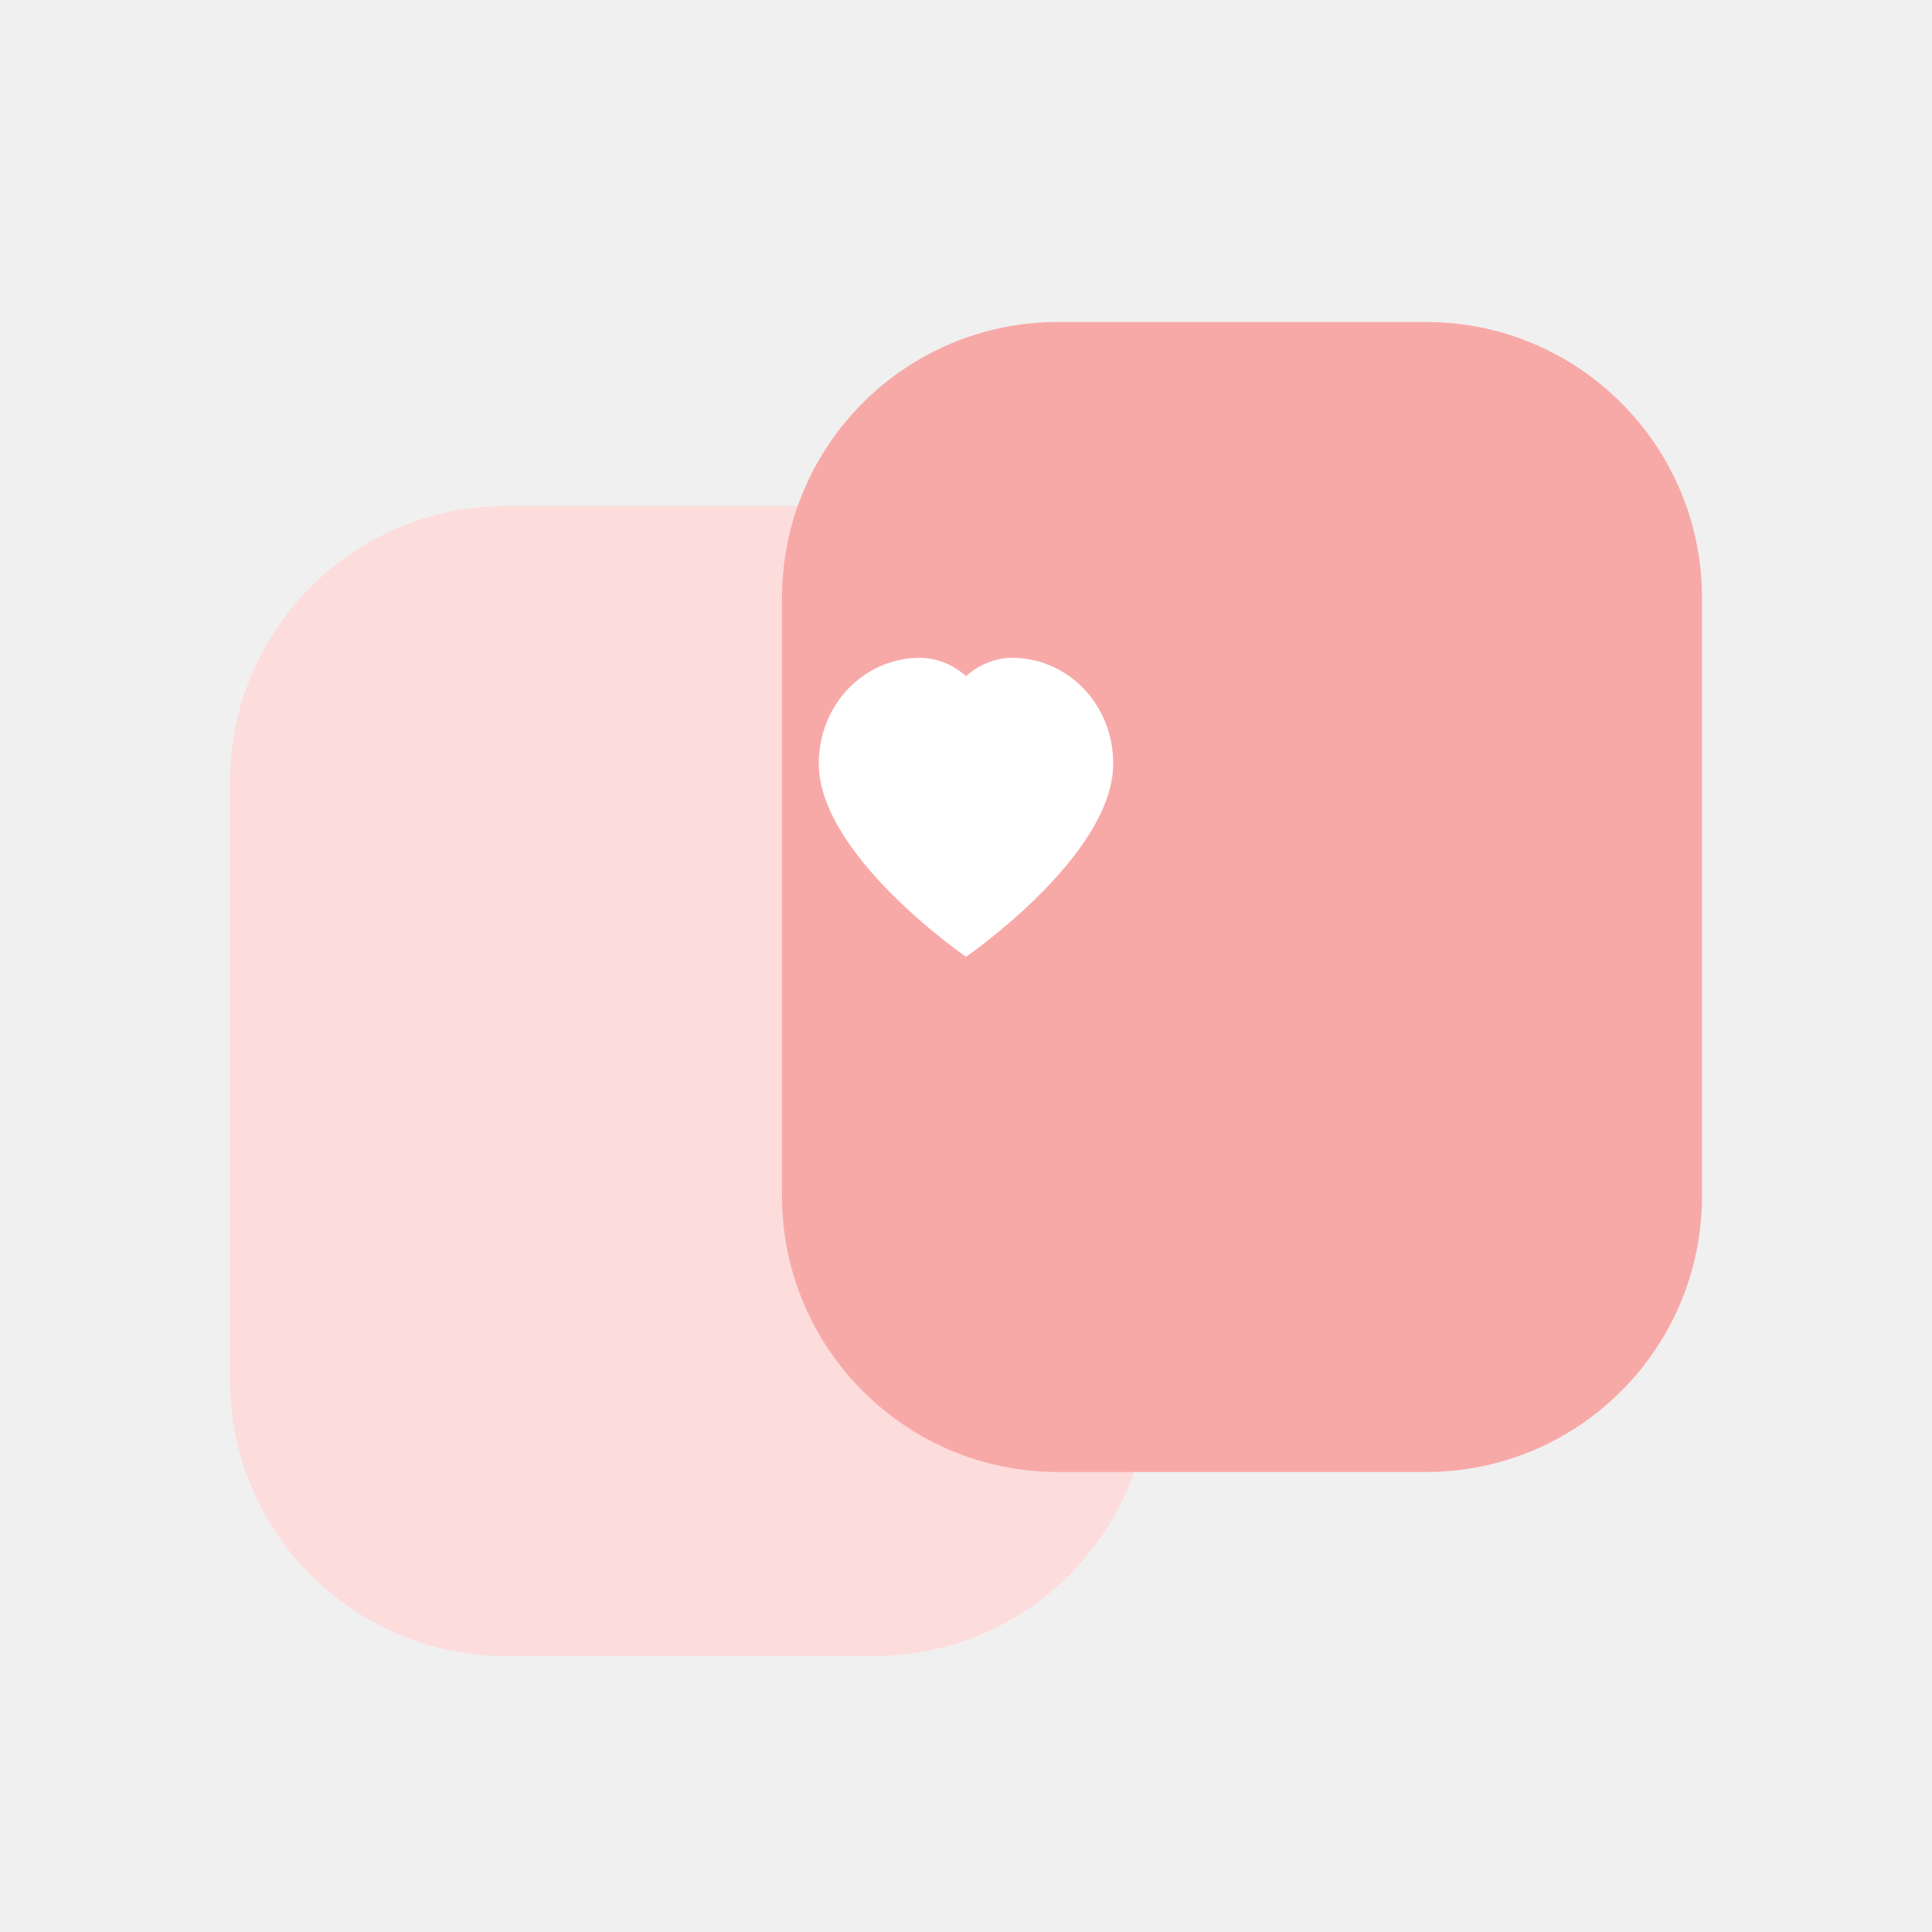
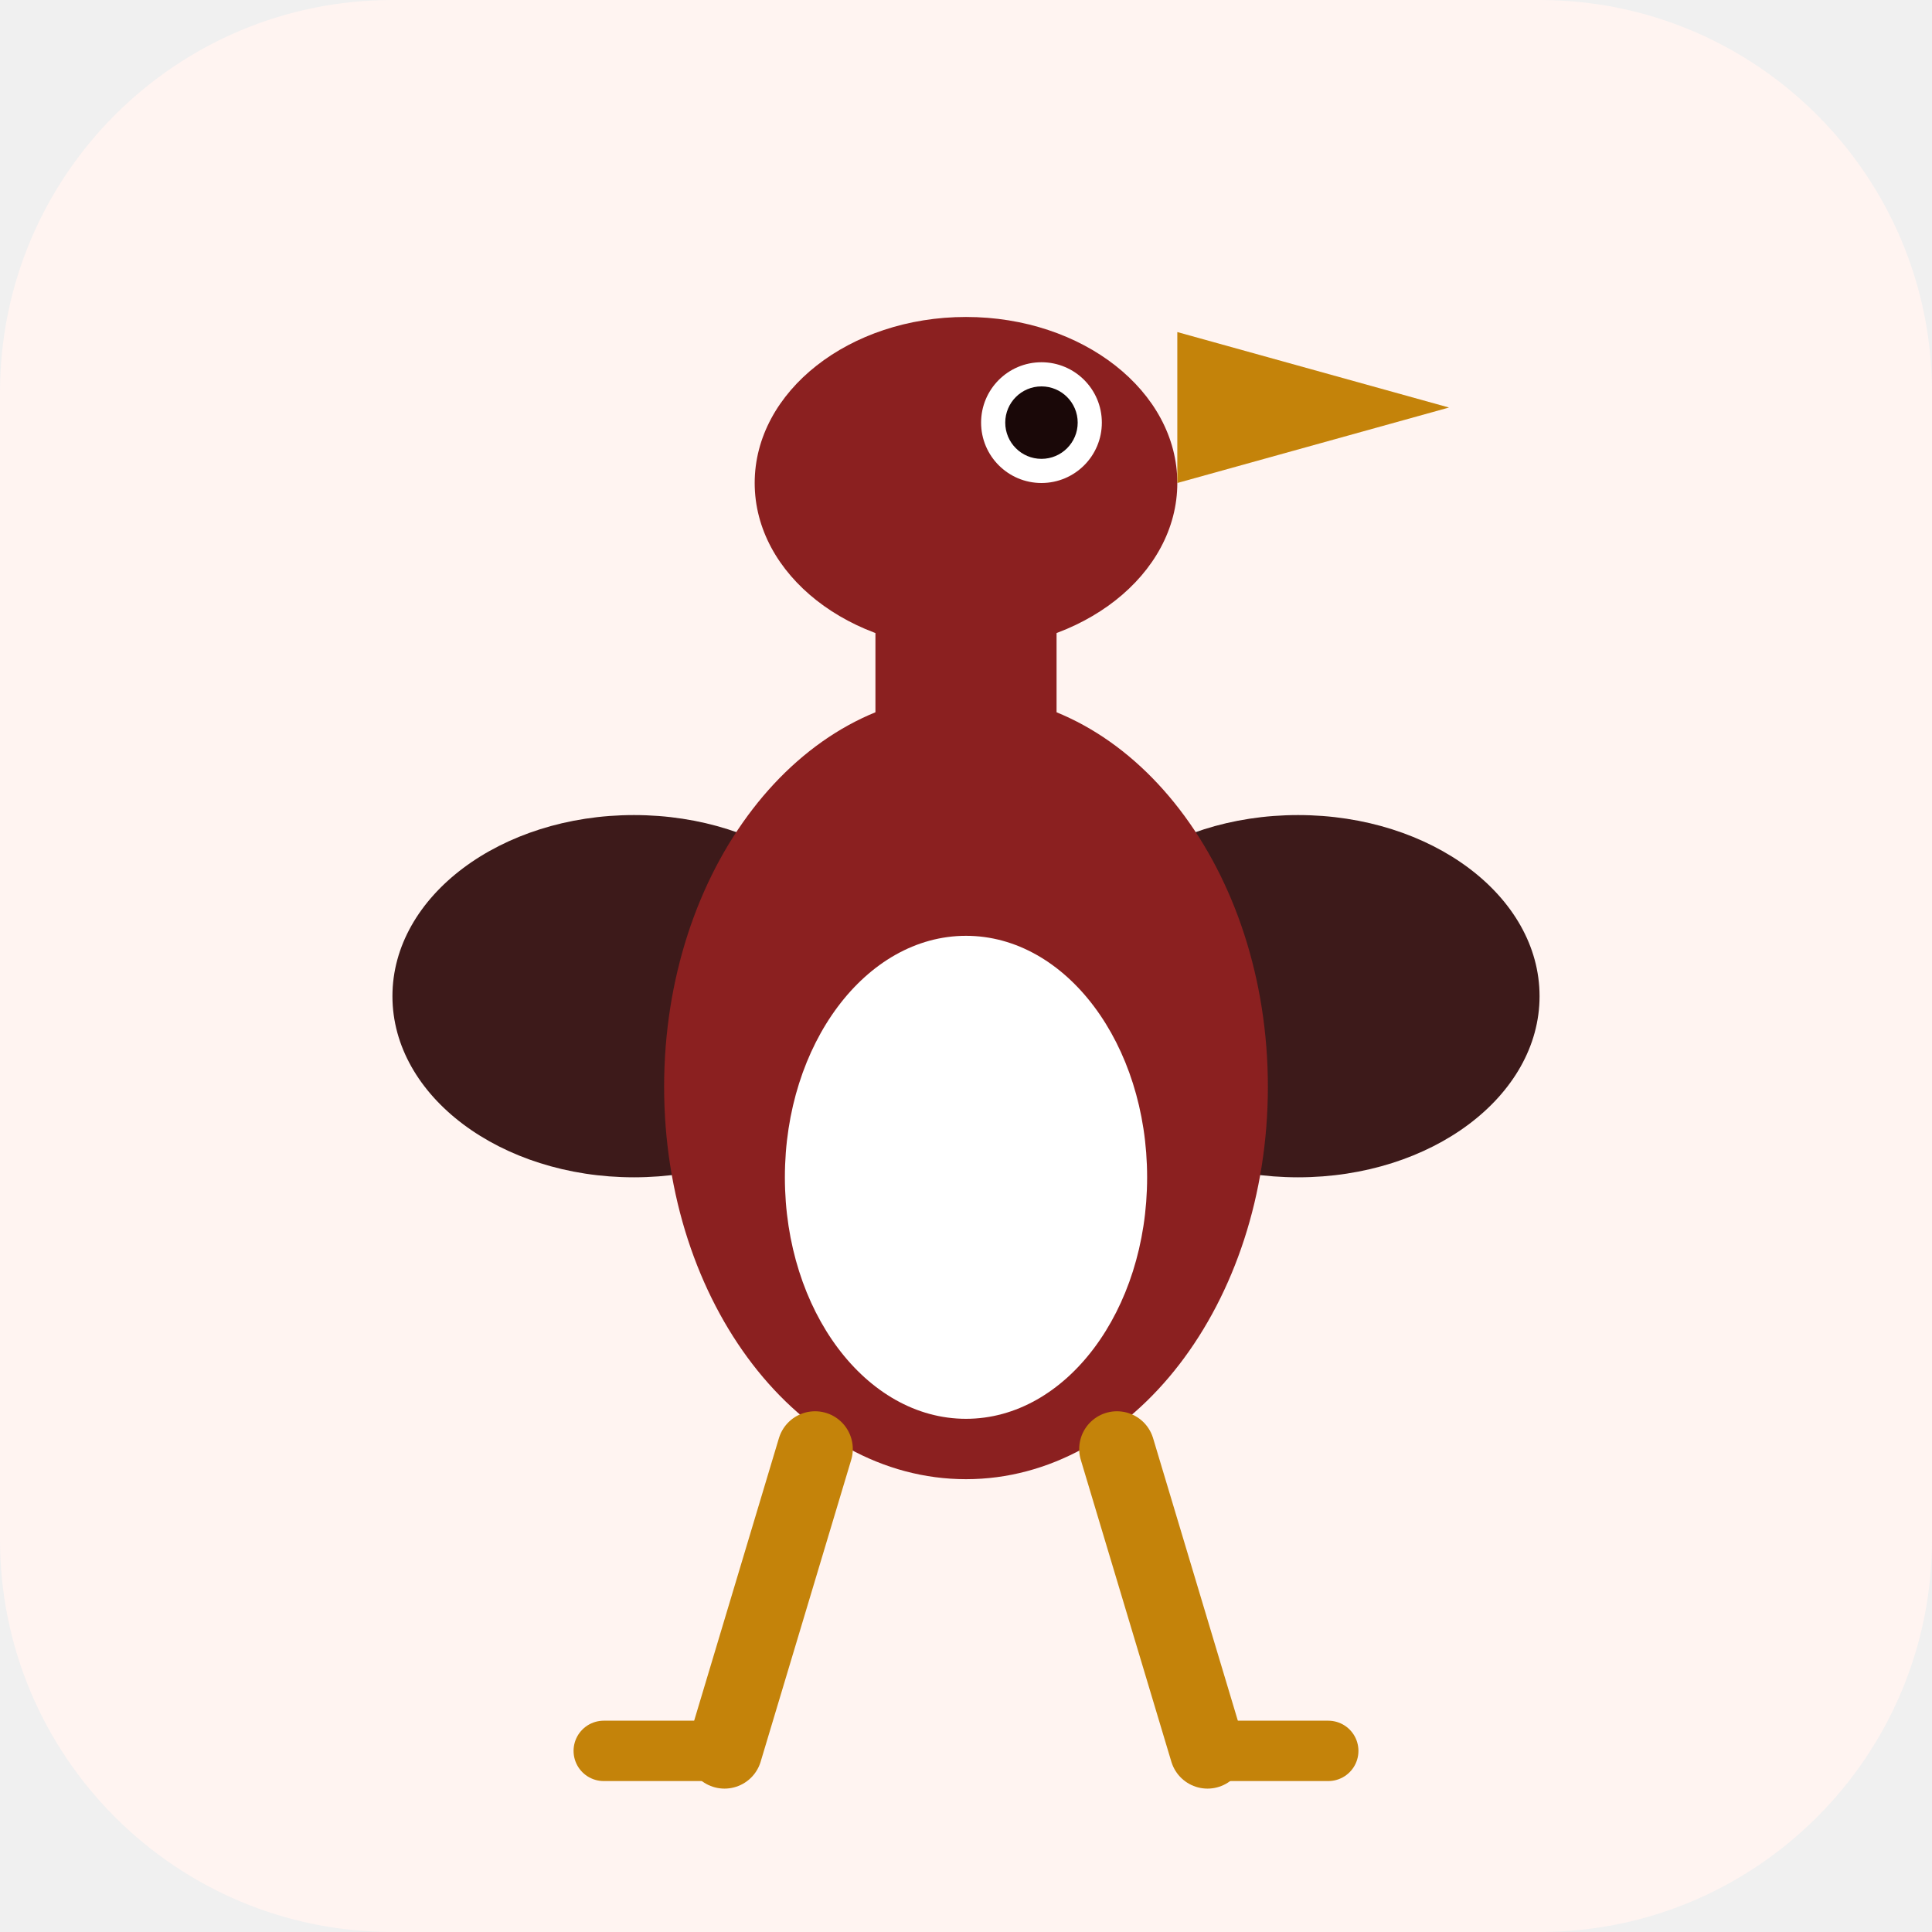
- <svg xmlns="http://www.w3.org/2000/svg" viewBox="0 0 42 42">
-   <rect x="5" y="11" width="20" height="25" rx="6" fill="#FDDCDC" />
-   <rect x="17" y="7" width="20" height="25" rx="6" fill="#F7A9A8" />
-   <path d="M21 20.8c0 0-3.2-2.2-3.2-4.2 0-1.3 1-2.3 2.2-2.3.6 0 1 .4 1 .4s.4-.4 1-.4c1.2 0 2.2 1 2.2 2.3 0 2-3.2 4.2-3.2 4.2z" fill="white" />
+ <svg xmlns="http://www.w3.org/2000/svg" viewBox="0 0 64 64">
+   <rect width="64" height="64" rx="13" fill="#FFF4F1" />
+   <ellipse cx="21" cy="33" rx="8" ry="6" fill="#3D1A1A" />
+   <ellipse cx="43" cy="33" rx="8" ry="6" fill="#3D1A1A" />
+   <ellipse cx="32" cy="36" rx="10" ry="13" fill="#8B2020" />
+   <ellipse cx="32" cy="39" rx="6" ry="8" fill="#ffffff" />
+   <rect x="29" y="14" width="6" height="13" rx="3" fill="#8B2020" />
+   <ellipse cx="32" cy="16" rx="7" ry="5.5" fill="#8B2020" />
+   <ellipse cx="34.5" cy="14" rx="2" ry="2" fill="#ffffff" />
+   <ellipse cx="34.5" cy="14" rx="1.2" ry="1.2" fill="#1a0808" />
+   <polygon points="39,16 48,13.5 39,11" fill="#C4830A" />
+   <line x1="27" y1="48" x2="24" y2="58" stroke="#C4830A" stroke-width="2.5" stroke-linecap="round" />
+   <line x1="24" y1="58" x2="20" y2="58" stroke="#C4830A" stroke-width="2" stroke-linecap="round" />
+   <line x1="37" y1="48" x2="40" y2="58" stroke="#C4830A" stroke-width="2.5" stroke-linecap="round" />
+   <line x1="40" y1="58" x2="44" y2="58" stroke="#C4830A" stroke-width="2" stroke-linecap="round" />
</svg>
